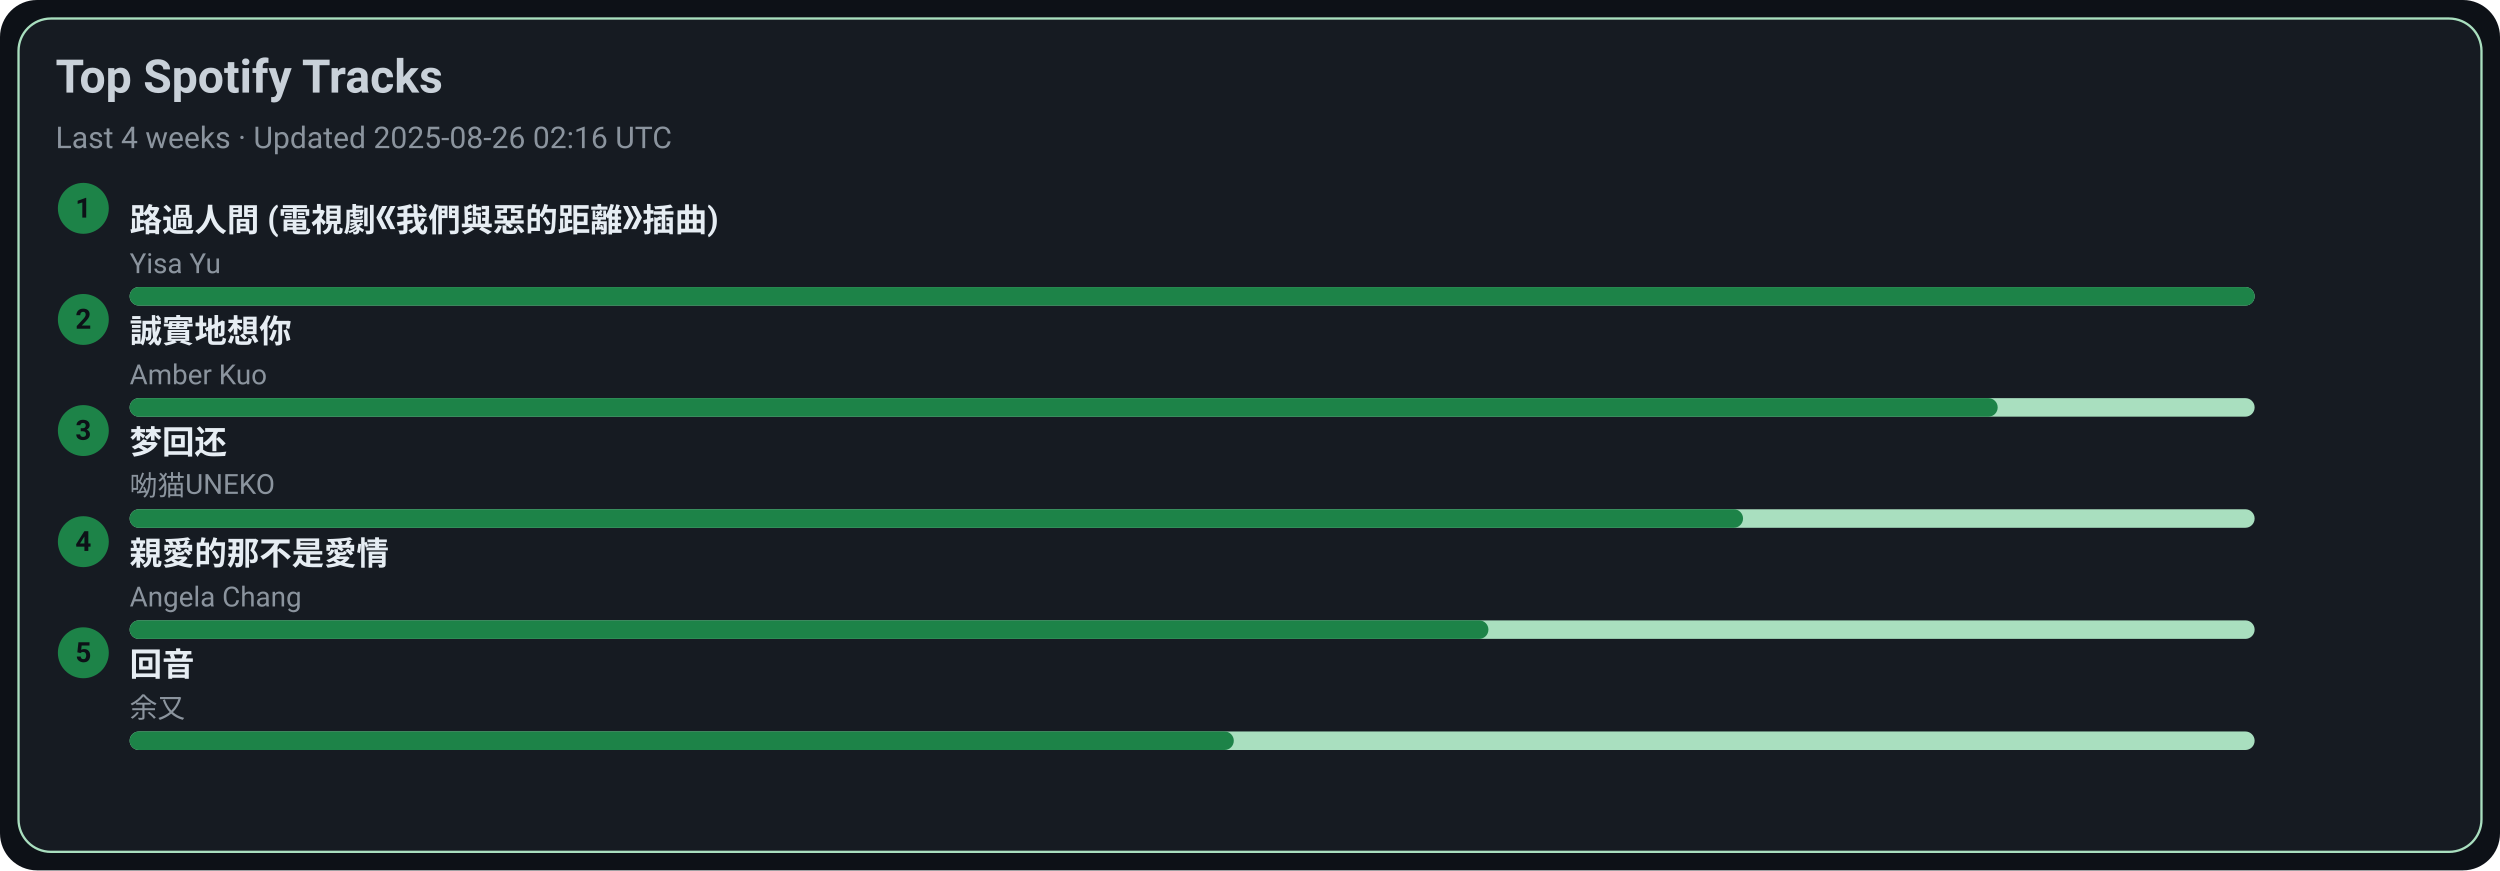
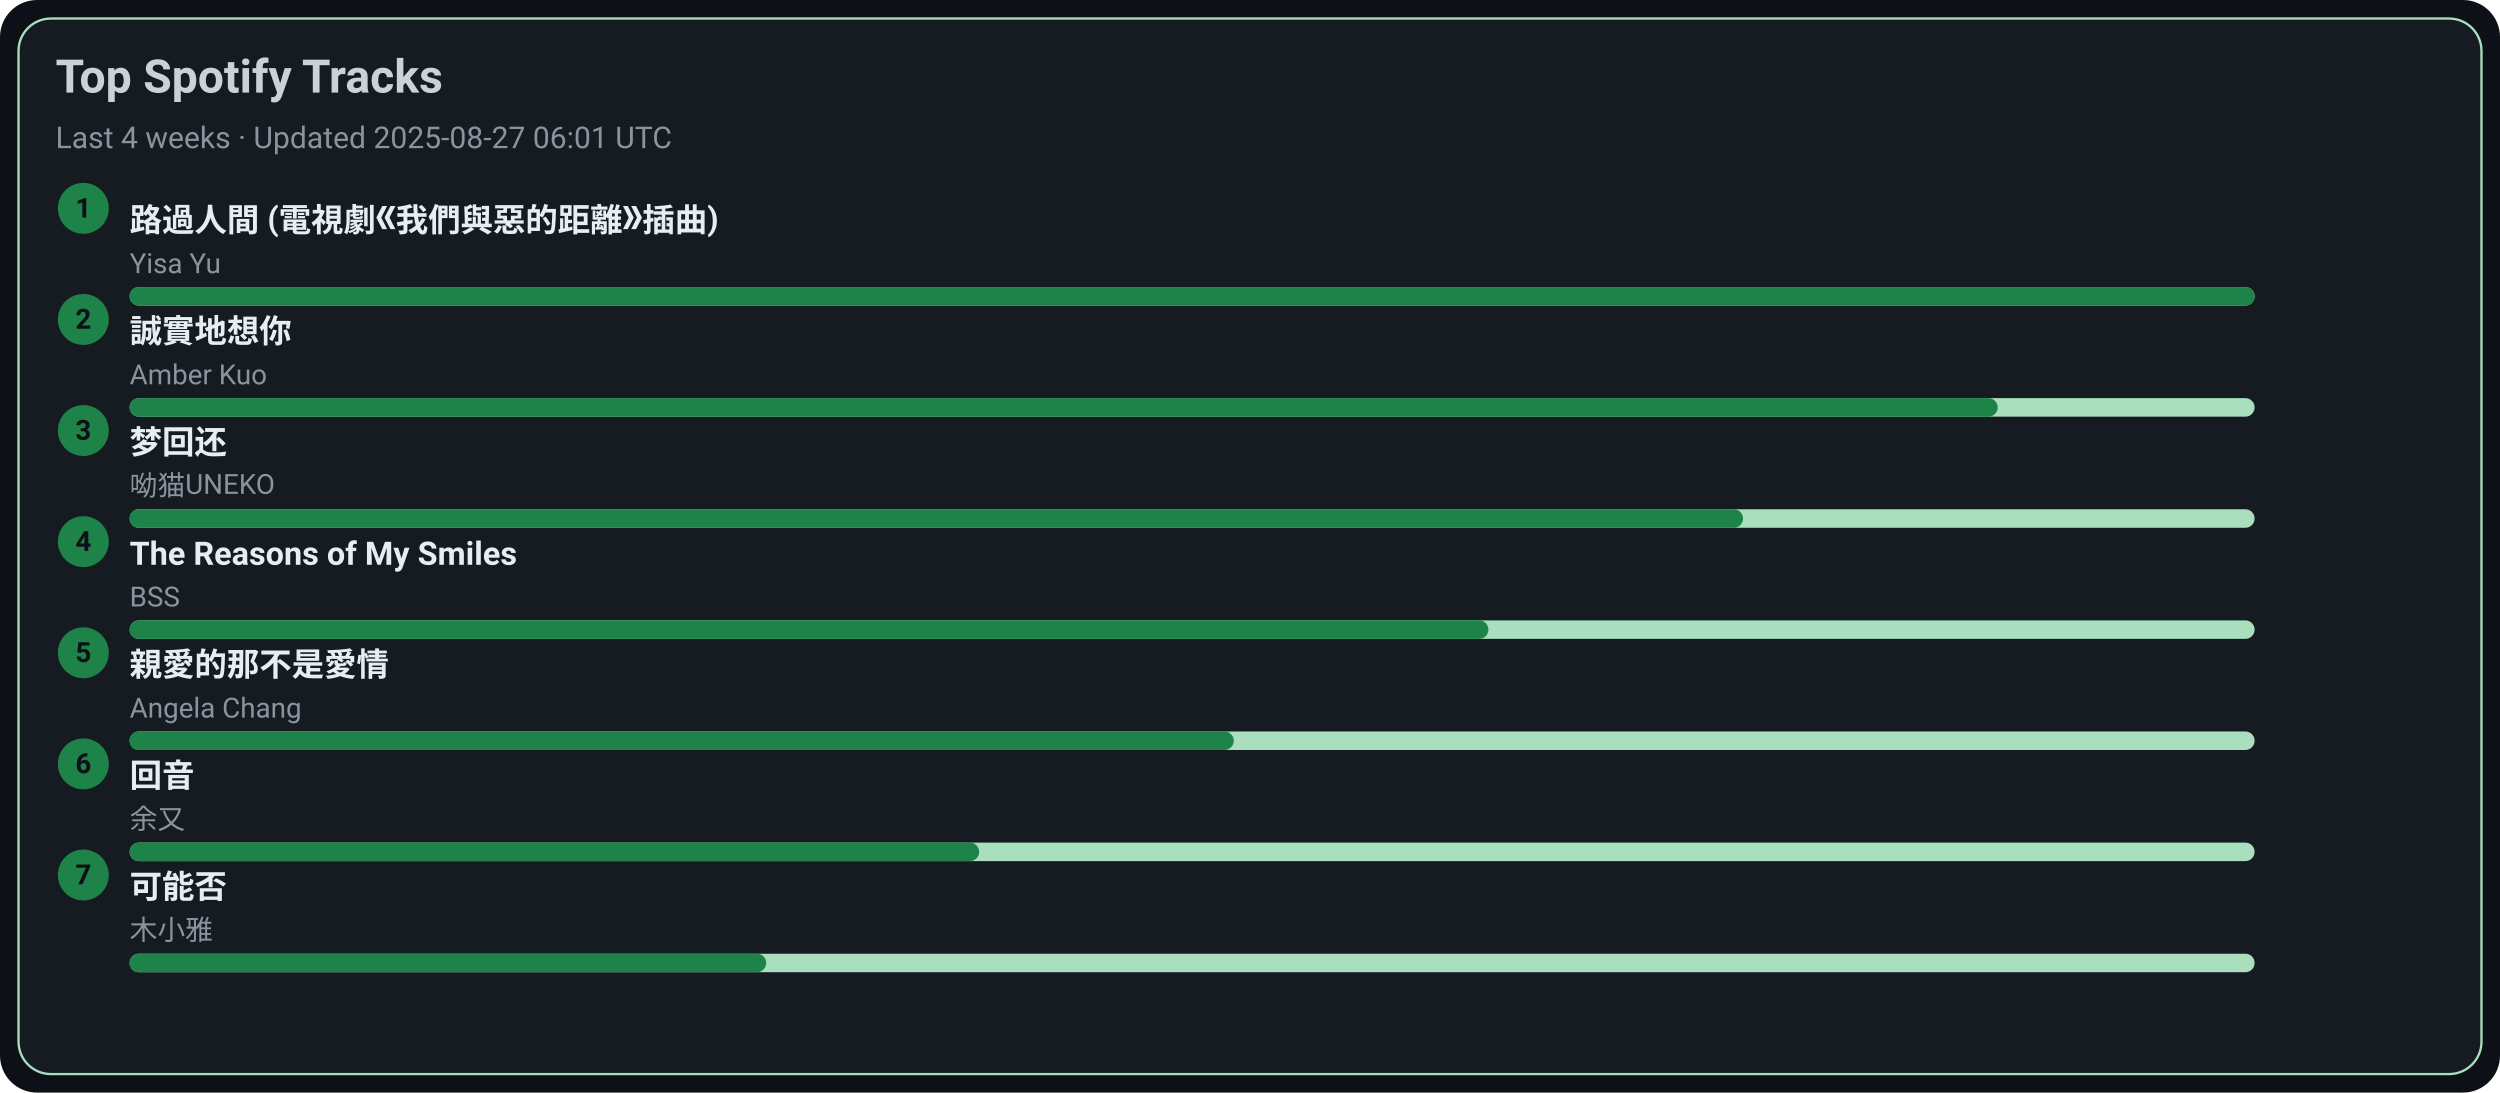
- <svg xmlns="http://www.w3.org/2000/svg" width="1080" height="376" viewBox="0 0 1080 376">
+ <svg xmlns="http://www.w3.org/2000/svg" width="1080" height="472" viewBox="0 0 1080 472">
  <style>text{font-family:-apple-system,BlinkMacSystemFont,Segoe UI,Roboto,Ubuntu,Helvetica Neue,Arial,Noto Sans,sans-serif}</style>
-   <rect width="1080" height="376" rx="16" fill="#0d1117" />
-   <rect x="8" y="8" width="1064" height="360" rx="14" fill="#161b22" stroke="#A9DFBF" />
+   <rect width="1080" height="472" rx="16" fill="#0d1117" />
+   <rect x="8" y="8" width="1064" height="456" rx="14" fill="#161b22" stroke="#A9DFBF" />
  <text x="24" y="40" font-size="20" fill="#c9d1d9" font-weight="600">Top Spotify Tracks</text>
-   <text x="24" y="64" font-size="13" fill="#8b949e">Last 4 weeks · Updated 2025-08-26 02:16 UTC</text>
+   <text x="24" y="64" font-size="13" fill="#8b949e">Last 4 weeks · Updated 2025-08-27 06:01 UTC</text>
  <circle cx="36" cy="90" r="11" fill="#1D8348" />
  <text x="36" y="94" text-anchor="middle" font-size="12" fill="#0d1117" font-weight="700">1</text>
  <a href="https://open.spotify.com/track/1ZSleGniKMWNrWvK5cGALO" target="_blank" rel="noopener noreferrer">
    <text x="56" y="100" font-size="14" fill="#e6edf3" font-weight="600">路過人間 (電視劇《我們與惡的距離》插曲)</text>
  </a>
  <text x="56" y="118" font-size="12" fill="#8b949e">Yisa Yu</text>
  <rect x="56" y="124" width="918" height="8" rx="4" fill="#A9DFBF" />
  <rect x="56" y="124" width="918" height="8" rx="4" fill="#1D8348" />
  <circle cx="36" cy="138" r="11" fill="#1D8348" />
  <text x="36" y="142" text-anchor="middle" font-size="12" fill="#0d1117" font-weight="700">2</text>
  <a href="https://open.spotify.com/track/1SPZzj8QzOwZoAGKXMGLGJ" target="_blank" rel="noopener noreferrer">
    <text x="56" y="148" font-size="14" fill="#e6edf3" font-weight="600">誠實地想你</text>
  </a>
  <text x="56" y="166" font-size="12" fill="#8b949e">Amber Kuo</text>
  <rect x="56" y="172" width="918" height="8" rx="4" fill="#A9DFBF" />
  <rect x="56" y="172" width="807" height="8" rx="4" fill="#1D8348" />
  <circle cx="36" cy="186" r="11" fill="#1D8348" />
  <text x="36" y="190" text-anchor="middle" font-size="12" fill="#0d1117" font-weight="700">3</text>
  <a href="https://open.spotify.com/track/6jTK3YxlFysC8g0Ye9tbPK" target="_blank" rel="noopener noreferrer">
    <text x="56" y="196" font-size="14" fill="#e6edf3" font-weight="600">梦回还</text>
  </a>
  <text x="56" y="214" font-size="12" fill="#8b949e">呦猫UNEKO</text>
  <rect x="56" y="220" width="918" height="8" rx="4" fill="#A9DFBF" />
  <rect x="56" y="220" width="697" height="8" rx="4" fill="#1D8348" />
  <circle cx="36" cy="234" r="11" fill="#1D8348" />
  <text x="36" y="238" text-anchor="middle" font-size="12" fill="#0d1117" font-weight="700">4</text>
-   <a href="https://open.spotify.com/track/1MAv2SJPGVVDHyFlhflmYR" target="_blank" rel="noopener noreferrer">
-     <text x="56" y="244" font-size="14" fill="#e6edf3" font-weight="600">親愛的那不是愛情</text>
+   <a href="https://open.spotify.com/track/1amowbJ9HHFFSFdg2ubM7G" target="_blank" rel="noopener noreferrer">
+     <text x="56" y="244" font-size="14" fill="#e6edf3" font-weight="600">The Reasons of My Smiles</text>
  </a>
-   <text x="56" y="262" font-size="12" fill="#8b949e">Angela Chang</text>
+   <text x="56" y="262" font-size="12" fill="#8b949e">BSS</text>
  <rect x="56" y="268" width="918" height="8" rx="4" fill="#A9DFBF" />
  <rect x="56" y="268" width="587" height="8" rx="4" fill="#1D8348" />
  <circle cx="36" cy="282" r="11" fill="#1D8348" />
  <text x="36" y="286" text-anchor="middle" font-size="12" fill="#0d1117" font-weight="700">5</text>
-   <a href="https://open.spotify.com/track/1K30lsrpvTR0ytSICU2Z3X" target="_blank" rel="noopener noreferrer">
-     <text x="56" y="292" font-size="14" fill="#e6edf3" font-weight="600">回音</text>
+   <a href="https://open.spotify.com/track/1MAv2SJPGVVDHyFlhflmYR" target="_blank" rel="noopener noreferrer">
+     <text x="56" y="292" font-size="14" fill="#e6edf3" font-weight="600">親愛的那不是愛情</text>
  </a>
-   <text x="56" y="310" font-size="12" fill="#8b949e">余又</text>
+   <text x="56" y="310" font-size="12" fill="#8b949e">Angela Chang</text>
  <rect x="56" y="316" width="918" height="8" rx="4" fill="#A9DFBF" />
  <rect x="56" y="316" width="477" height="8" rx="4" fill="#1D8348" />
+   <circle cx="36" cy="330" r="11" fill="#1D8348" />
+   <text x="36" y="334" text-anchor="middle" font-size="12" fill="#0d1117" font-weight="700">6</text>
+   <a href="https://open.spotify.com/track/1K30lsrpvTR0ytSICU2Z3X" target="_blank" rel="noopener noreferrer">
+     <text x="56" y="340" font-size="14" fill="#e6edf3" font-weight="600">回音</text>
+   </a>
+   <text x="56" y="358" font-size="12" fill="#8b949e">余又</text>
+   <rect x="56" y="364" width="918" height="8" rx="4" fill="#A9DFBF" />
+   <rect x="56" y="364" width="367" height="8" rx="4" fill="#1D8348" />
+   <circle cx="36" cy="378" r="11" fill="#1D8348" />
+   <text x="36" y="382" text-anchor="middle" font-size="12" fill="#0d1117" font-weight="700">7</text>
+   <a href="https://open.spotify.com/track/1MftvvUAxzIm1ZnLQyEdr7" target="_blank" rel="noopener noreferrer">
+     <text x="56" y="388" font-size="14" fill="#e6edf3" font-weight="600">可能否</text>
+   </a>
+   <text x="56" y="406" font-size="12" fill="#8b949e">木小雅</text>
+   <rect x="56" y="412" width="918" height="8" rx="4" fill="#A9DFBF" />
+   <rect x="56" y="412" width="275" height="8" rx="4" fill="#1D8348" />
</svg>
